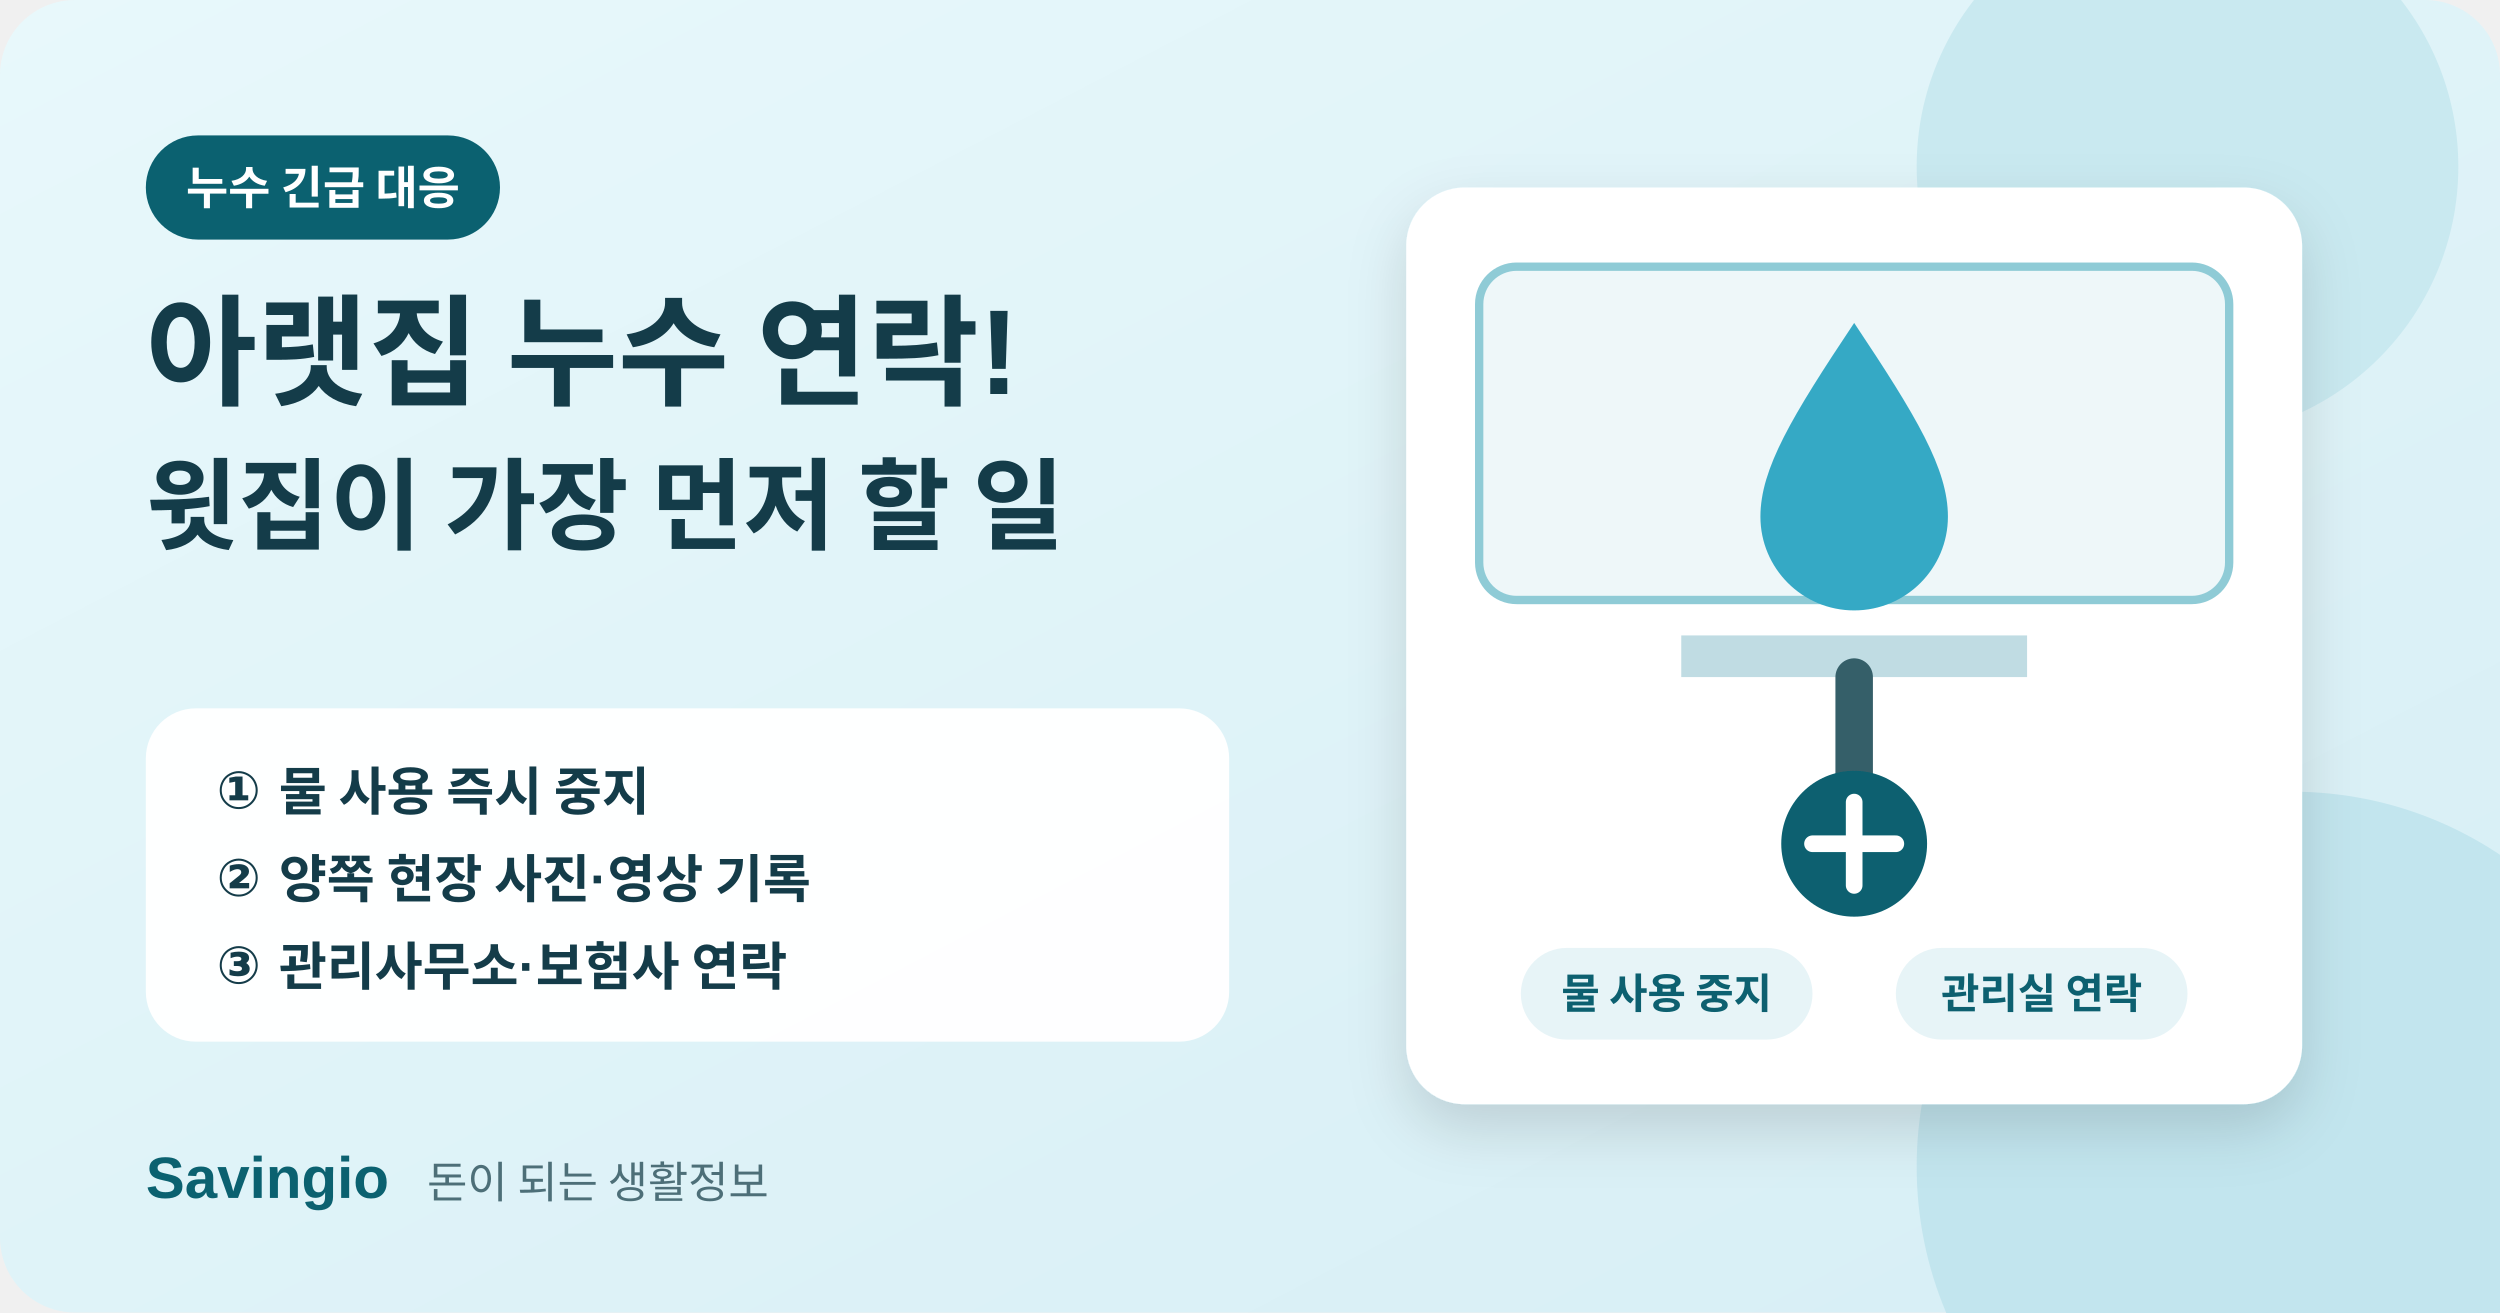
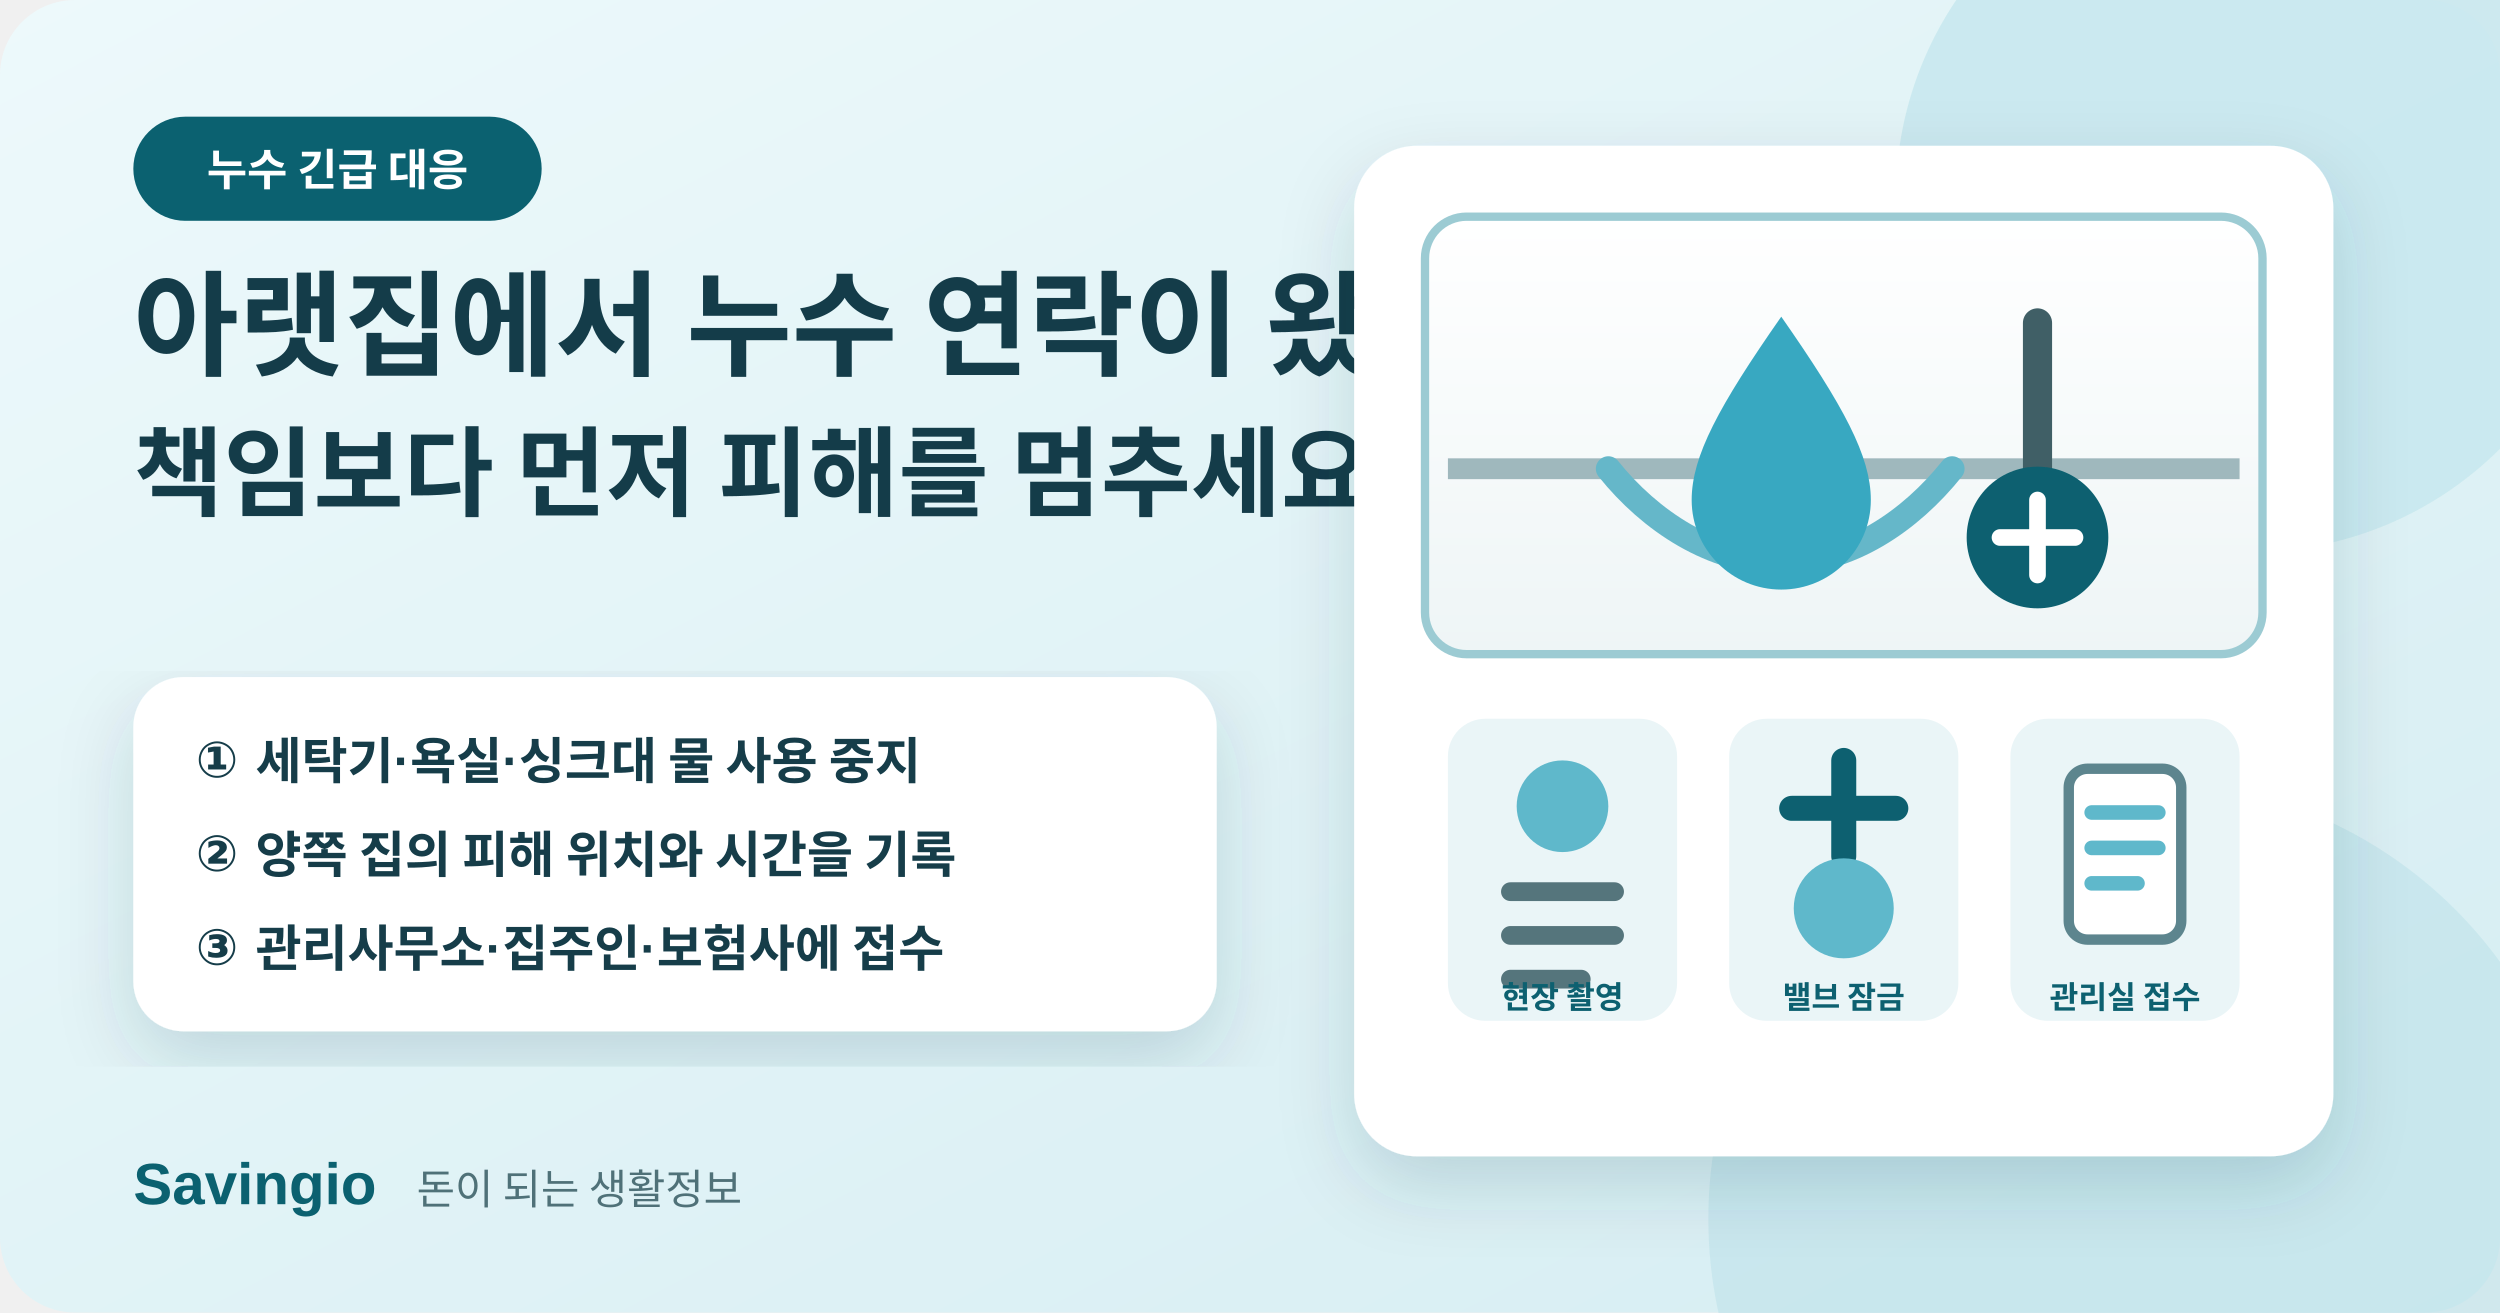
<svg xmlns="http://www.w3.org/2000/svg" width="1200" height="630" viewBox="0 0 1200 630" role="img" aria-labelledby="title desc">
  <defs>
    <linearGradient id="bg" x1="0" y1="0" x2="1" y2="1">
-       <stop stop-color="#e8f8fb" />
-       <stop offset="1" stop-color="#d6eef5" />
+       <stop stop-color="#edf9fb" />
+       <stop offset="1" stop-color="#d5edf2" />
    </linearGradient>
-     <filter id="s">
-       <feDropShadow dx="0" dy="12" stdDeviation="14" flood-opacity=".14" />
+     <linearGradient id="wall" x1="0" y1="0" x2="0" y2="1">
+       <stop stop-color="#ffffff" />
+       <stop offset="1" stop-color="#eef5f6" />
+     </linearGradient>
+     <filter id="shadow">
+       <feDropShadow dx="0" dy="14" stdDeviation="18" flood-color="#123d48" flood-opacity=".16" />
    </filter>
  </defs>
  <rect width="1200" height="630" rx="36" fill="url(#bg)" />
-   <circle cx="1050" cy="80" r="130" fill="#c9e9f0" />
-   <circle cx="1100" cy="560" r="180" fill="#c2e5ee" />
-   <g transform="translate(70 65)">
-     <rect width="170" height="50" rx="25" fill="#0b6170" />
-     <text x="85" y="33" text-anchor="middle" font-family="Arial,sans-serif" font-weight="700" font-size="22" fill="white">누수 긴급 대응</text>
+   <circle cx="1080" cy="95" r="170" fill="#c7e8ee" opacity=".85" />
+   <circle cx="1030" cy="585" r="210" fill="#c2e4eb" opacity=".7" />
+   <g transform="translate(64 56)">
+     <rect width="196" height="50" rx="25" fill="#0b6170" />
+     <text x="98" y="33" text-anchor="middle" font-family="Arial,sans-serif" font-weight="700" font-size="21" fill="#fff">누수 긴급 대응</text>
  </g>
-   <text x="70" y="190" font-family="Arial,sans-serif" font-weight="800" font-size="58" fill="#143c49">아랫집 누수 연락!</text>
-   <text x="70" y="260" font-family="Arial,sans-serif" font-weight="800" font-size="48" fill="#143c49">윗집이 가장 먼저 할 일</text>
-   <g filter="url(#s)" transform="translate(675 90)">
-     <rect width="430" height="440" rx="28" fill="white" />
-     <rect x="35" y="38" width="360" height="160" rx="18" fill="#eef7f9" stroke="#8fcbd6" stroke-width="4" />
-     <path d="M215 65 C185 110 170 135 170 158a45 45 0 0 0 90 0c0-23-15-48-45-93z" fill="#36a9c5" />
-     <path d="M132 215h166v20H132z" fill="#c0dce3" />
-     <path d="M215 235v68" stroke="#355f69" stroke-width="18" stroke-linecap="round" />
-     <circle cx="215" cy="315" r="35" fill="#0b6170" />
-     <path d="M195 315h40M215 295v40" stroke="white" stroke-width="8" stroke-linecap="round" />
-     <rect x="55" y="365" width="140" height="44" rx="22" fill="#e7f4f7" />
-     <text x="125" y="394" text-anchor="middle" font-family="Arial,sans-serif" font-size="20" font-weight="700" fill="#0b6170">물 사용 중지</text>
-     <rect x="235" y="365" width="140" height="44" rx="22" fill="#e7f4f7" />
-     <text x="305" y="394" text-anchor="middle" font-family="Arial,sans-serif" font-size="20" font-weight="700" fill="#0b6170">관리실 연락</text>
+   <text x="64" y="176" font-family="Arial,sans-serif" font-weight="800" font-size="55" fill="#143c49">아랫집에서 누수 연락이 왔다면</text>
+   <text x="64" y="244" font-family="Arial,sans-serif" font-weight="800" font-size="47" fill="#143c49">책임보다 먼저 피해를 멈추세요</text>
+   <g transform="translate(650 70)" filter="url(#shadow)">
+     <rect width="470" height="485" rx="30" fill="#fff" />
+     <rect x="34" y="34" width="402" height="210" rx="20" fill="url(#wall)" stroke="#9ccbd3" stroke-width="4" />
+     <path d="M45 155h380" stroke="#9fb8bd" stroke-width="10" />
+     <path d="M122 155c20 25 50 45 83 45s62-20 82-45" fill="none" stroke="#65b7c9" stroke-width="12" stroke-linecap="round" />
+     <path d="M205 82c-30 43-43 67-43 88a43 43 0 0 0 86 0c0-21-13-45-43-88z" fill="#38a8c1" />
+     <path d="M328 85v88" stroke="#405f66" stroke-width="14" stroke-linecap="round" />
+     <circle cx="328" cy="188" r="34" fill="#0b6170" />
+     <path d="M310 188h36M328 170v36" stroke="#fff" stroke-width="8" stroke-linecap="round" />
+     <g transform="translate(45 275)">
+       <rect width="110" height="145" rx="18" fill="#eaf5f7" />
+       <circle cx="55" cy="42" r="22" fill="#5fb8cb" />
+       <path d="M30 83h50M30 104h50M30 125h34" stroke="#55747b" stroke-width="9" stroke-linecap="round" />
+       <text x="55" y="139" text-anchor="middle" font-family="Arial,sans-serif" font-size="15" font-weight="700" fill="#0b6170">현장 촬영</text>
+     </g>
+     <g transform="translate(180 275)">
+       <rect width="110" height="145" rx="18" fill="#eaf5f7" />
+       <path d="M30 43h50M55 20v46" stroke="#0b6170" stroke-width="12" stroke-linecap="round" />
+       <circle cx="55" cy="91" r="24" fill="#5fb8cb" />
+       <text x="55" y="139" text-anchor="middle" font-family="Arial,sans-serif" font-size="15" font-weight="700" fill="#0b6170">밸브 잠금</text>
+     </g>
+     <g transform="translate(315 275)">
+       <rect width="110" height="145" rx="18" fill="#eaf5f7" />
+       <rect x="28" y="24" width="54" height="82" rx="9" fill="#fff" stroke="#5d858e" stroke-width="5" />
+       <path d="M39 45h32M39 62h32M39 79h22" stroke="#5fb8cb" stroke-width="7" stroke-linecap="round" />
+       <text x="55" y="139" text-anchor="middle" font-family="Arial,sans-serif" font-size="15" font-weight="700" fill="#0b6170">관리실 접수</text>
+     </g>
  </g>
-   <g transform="translate(70 340)">
-     <rect width="520" height="160" rx="24" fill="white" opacity=".96" />
-     <text x="34" y="48" font-family="Arial,sans-serif" font-size="25" font-weight="700" fill="#143c49">① 물 사용 즉시 중지</text>
-     <text x="34" y="90" font-family="Arial,sans-serif" font-size="25" font-weight="700" fill="#143c49">② 양쪽 현장 사진·영상 기록</text>
-     <text x="34" y="132" font-family="Arial,sans-serif" font-size="25" font-weight="700" fill="#143c49">③ 관리사무소·보험사 연락</text>
+   <g transform="translate(64 325)" filter="url(#shadow)">
+     <rect width="520" height="170" rx="24" fill="#fff" />
+     <text x="30" y="48" font-family="Arial,sans-serif" font-size="24" font-weight="700" fill="#143c49">① 세탁기·욕실·싱크대 물 사용 중지</text>
+     <text x="30" y="93" font-family="Arial,sans-serif" font-size="24" font-weight="700" fill="#143c49">② 양쪽 집의 피해 위치와 시간을 기록</text>
+     <text x="30" y="138" font-family="Arial,sans-serif" font-size="24" font-weight="700" fill="#143c49">③ 관리사무소·집주인·보험사에 접수</text>
  </g>
-   <text x="70" y="575" font-family="Arial,sans-serif" font-size="28" font-weight="800" fill="#0b6170">Savingio</text>
-   <text x="205" y="575" font-family="Arial,sans-serif" font-size="21" fill="#4d6f78">돈이 되는 생활정보</text>
+   <text x="64" y="578" font-family="Arial,sans-serif" font-size="28" font-weight="800" fill="#0b6170">Savingio</text>
+   <text x="200" y="578" font-family="Arial,sans-serif" font-size="20" fill="#4f7178">돈이 되는 생활정보</text>
</svg>
